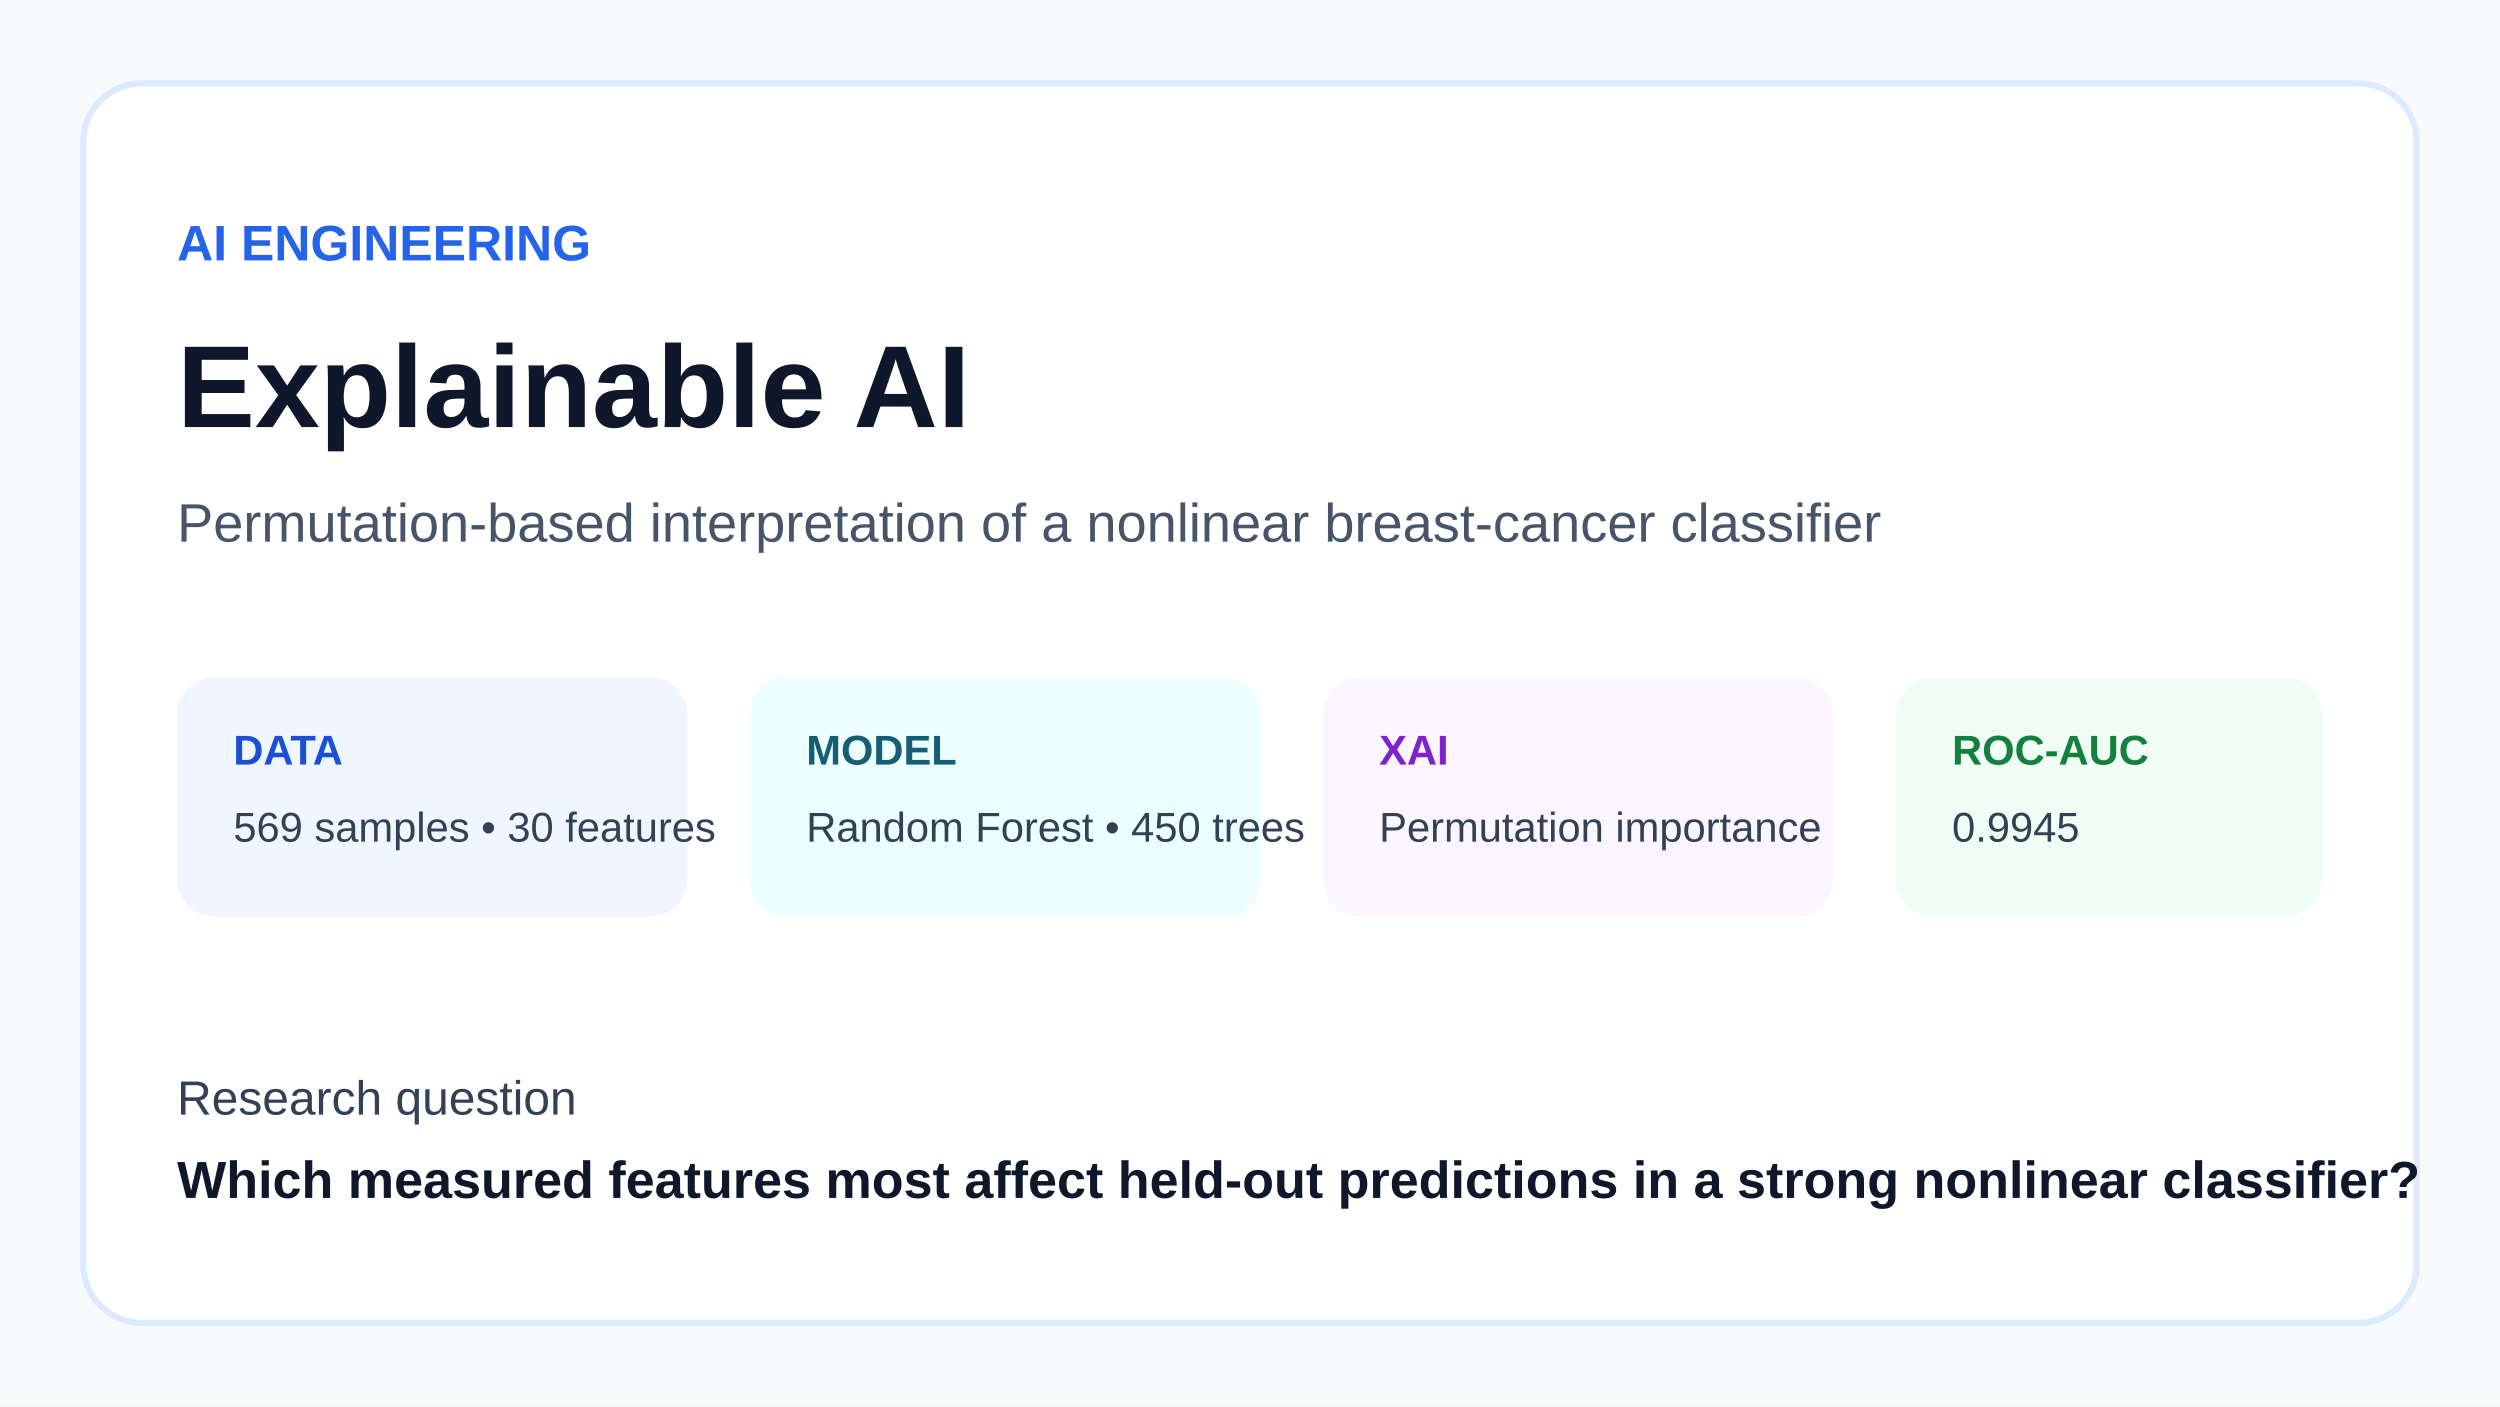
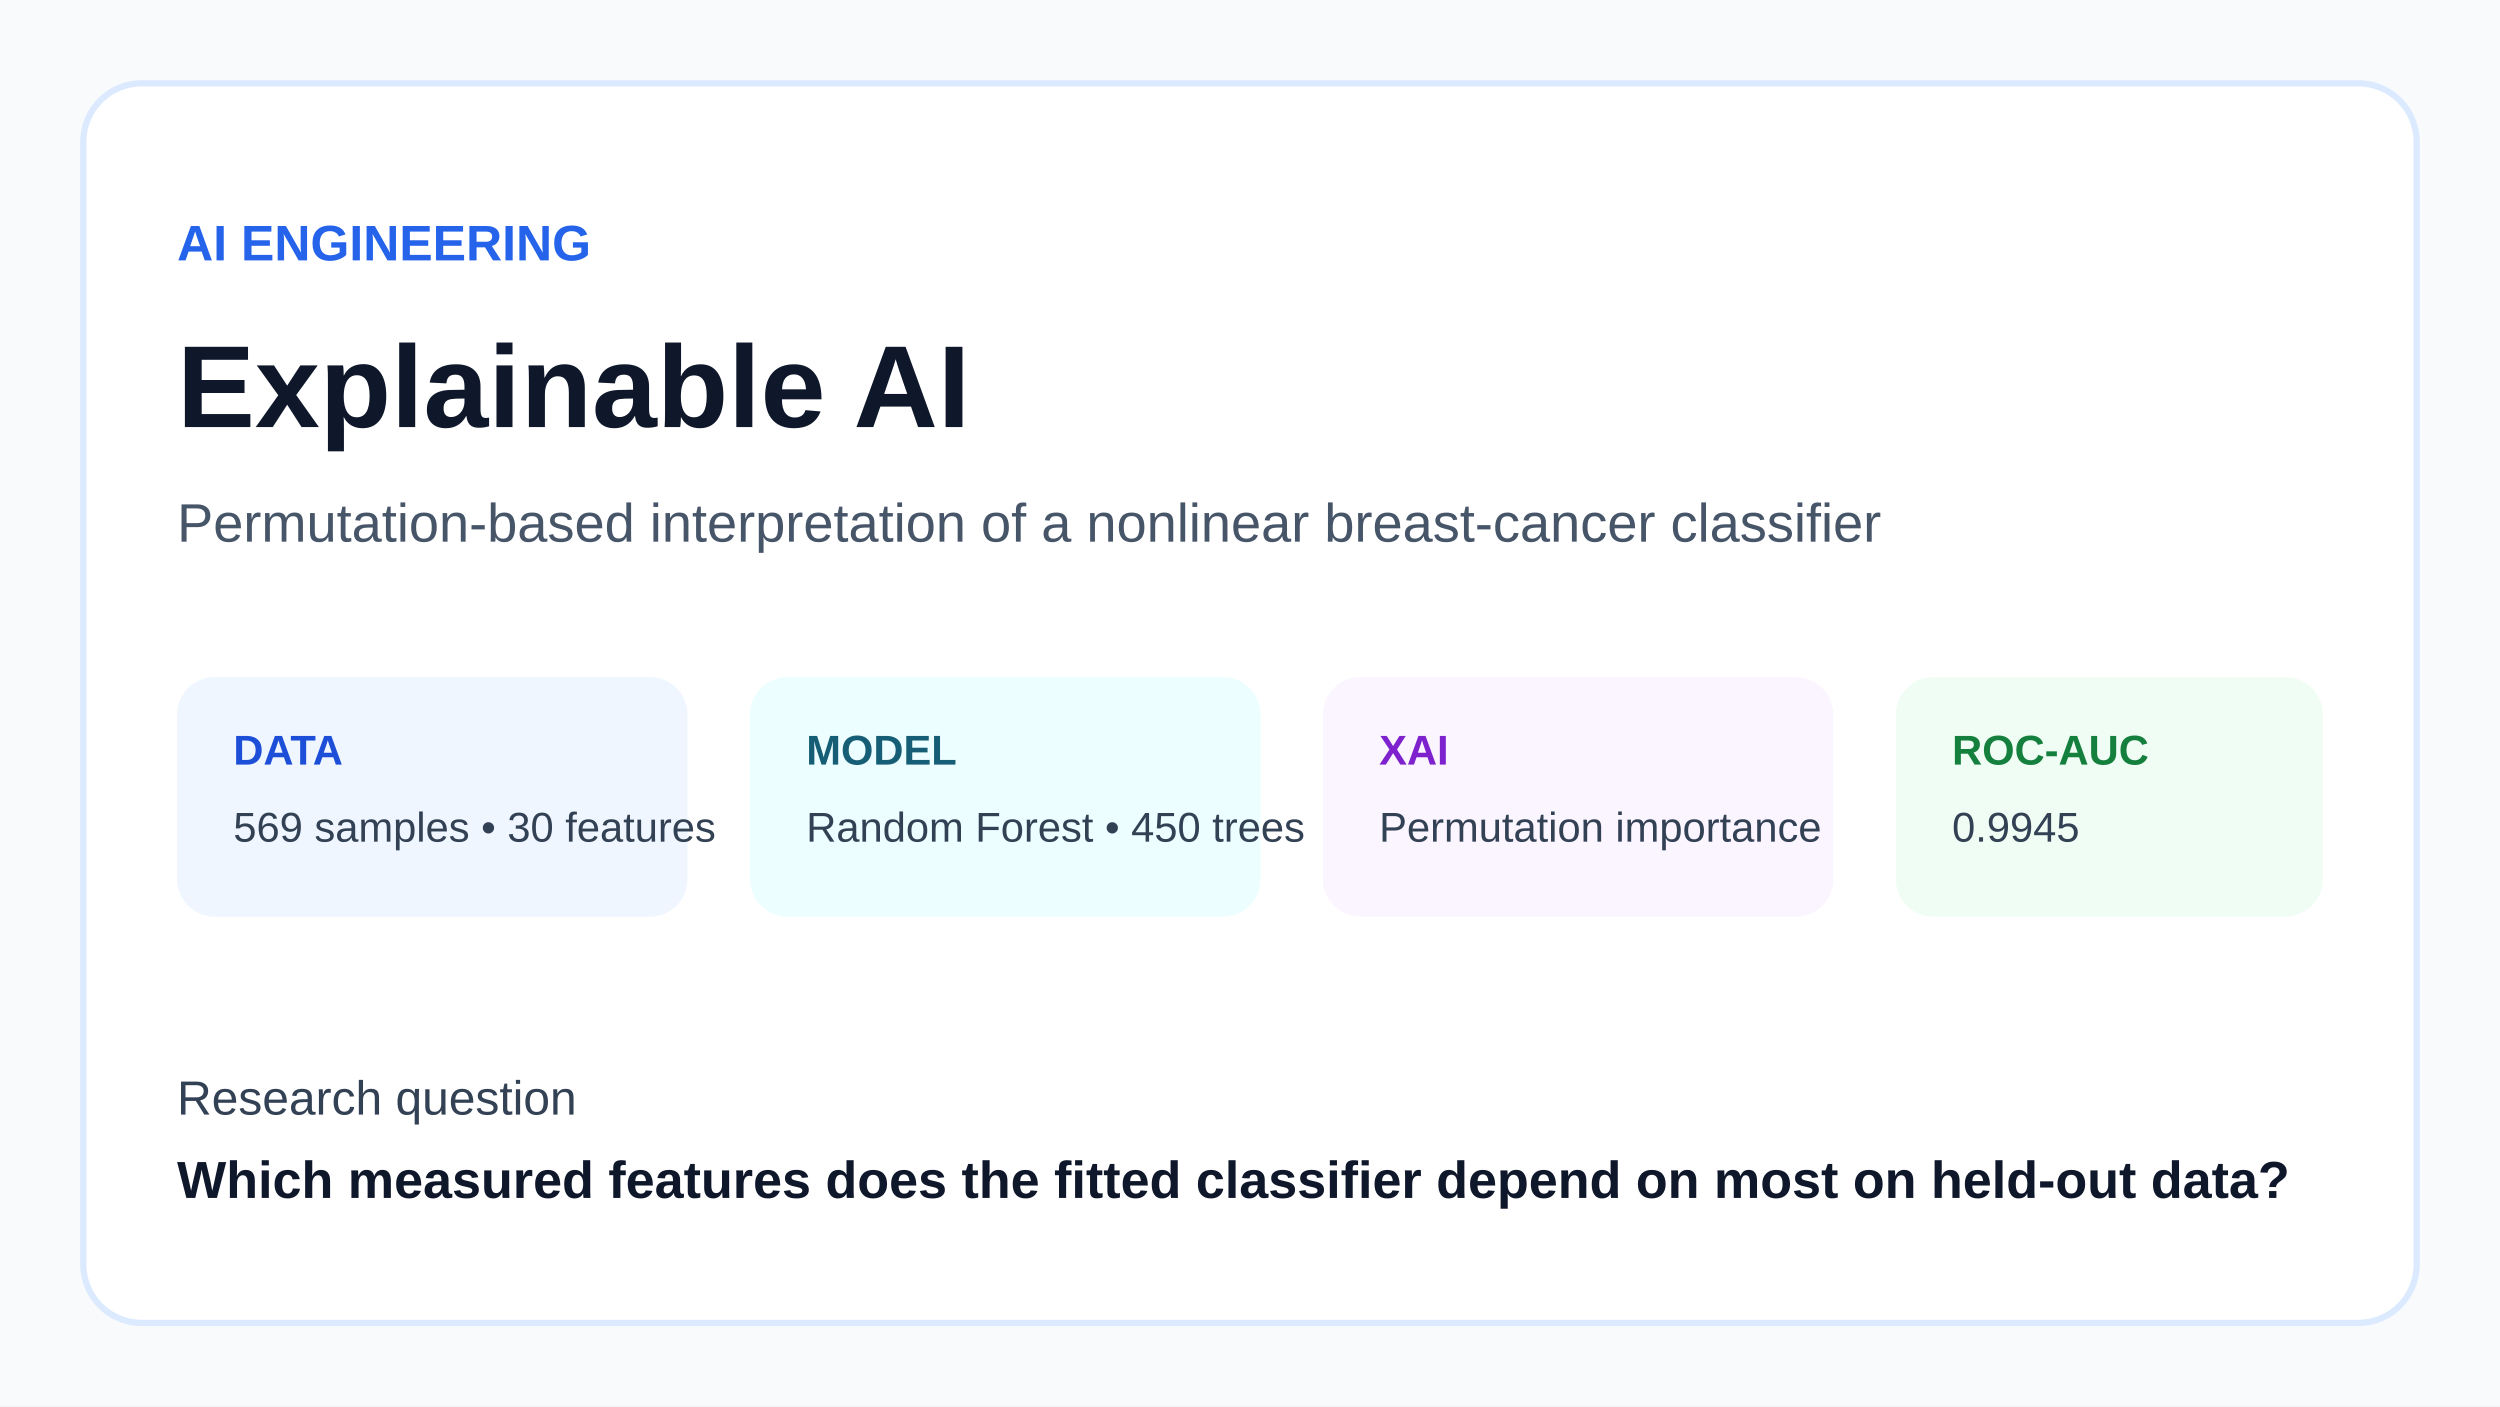
<svg xmlns="http://www.w3.org/2000/svg" width="1200" height="675" viewBox="0 0 1200 675">
  <rect width="1200" height="675" fill="#f8fafc" />
  <rect x="40" y="40" width="1120" height="595" rx="28" fill="#fff" stroke="#dbeafe" stroke-width="3" />
  <text x="85" y="125" font-family="Arial" font-size="24" fill="#2563eb" font-weight="700">AI ENGINEERING</text>
  <text x="85" y="205" font-family="Arial" font-size="56" fill="#0f172a" font-weight="700">Explainable AI</text>
  <text x="85" y="260" font-family="Arial" font-size="26" fill="#475569">Permutation-based interpretation of a nonlinear breast-cancer classifier</text>
  <rect x="85" y="325" width="245" height="115" rx="18" fill="#eff6ff" />
  <text x="112" y="367" font-family="Arial" font-size="20" fill="#1d4ed8" font-weight="700">DATA</text>
  <text x="112" y="404" font-family="Arial" font-size="20" fill="#334155">569 samples • 30 features</text>
  <rect x="360" y="325" width="245" height="115" rx="18" fill="#ecfeff" />
  <text x="387" y="367" font-family="Arial" font-size="20" fill="#155e75" font-weight="700">MODEL</text>
  <text x="387" y="404" font-family="Arial" font-size="20" fill="#334155">Random Forest • 450 trees</text>
  <rect x="635" y="325" width="245" height="115" rx="18" fill="#faf5ff" />
  <text x="662" y="367" font-family="Arial" font-size="20" fill="#7e22ce" font-weight="700">XAI</text>
  <text x="662" y="404" font-family="Arial" font-size="20" fill="#334155">Permutation importance</text>
  <rect x="910" y="325" width="205" height="115" rx="18" fill="#f0fdf4" />
  <text x="937" y="367" font-family="Arial" font-size="20" fill="#15803d" font-weight="700">ROC-AUC</text>
  <text x="937" y="404" font-family="Arial" font-size="20" fill="#334155">0.9945</text>
  <text x="85" y="535" font-family="Arial" font-size="23" fill="#334155">Research question</text>
-   <text x="85" y="575" font-family="Arial" font-size="25" fill="#0f172a" font-weight="600">Which measured features most affect held-out predictions in a strong nonlinear classifier?</text>
+   <text x="85" y="575" font-family="Arial" font-size="25" fill="#0f172a" font-weight="600">Which measured features does the fitted classifier depend on most on held-out data?</text>
</svg>
